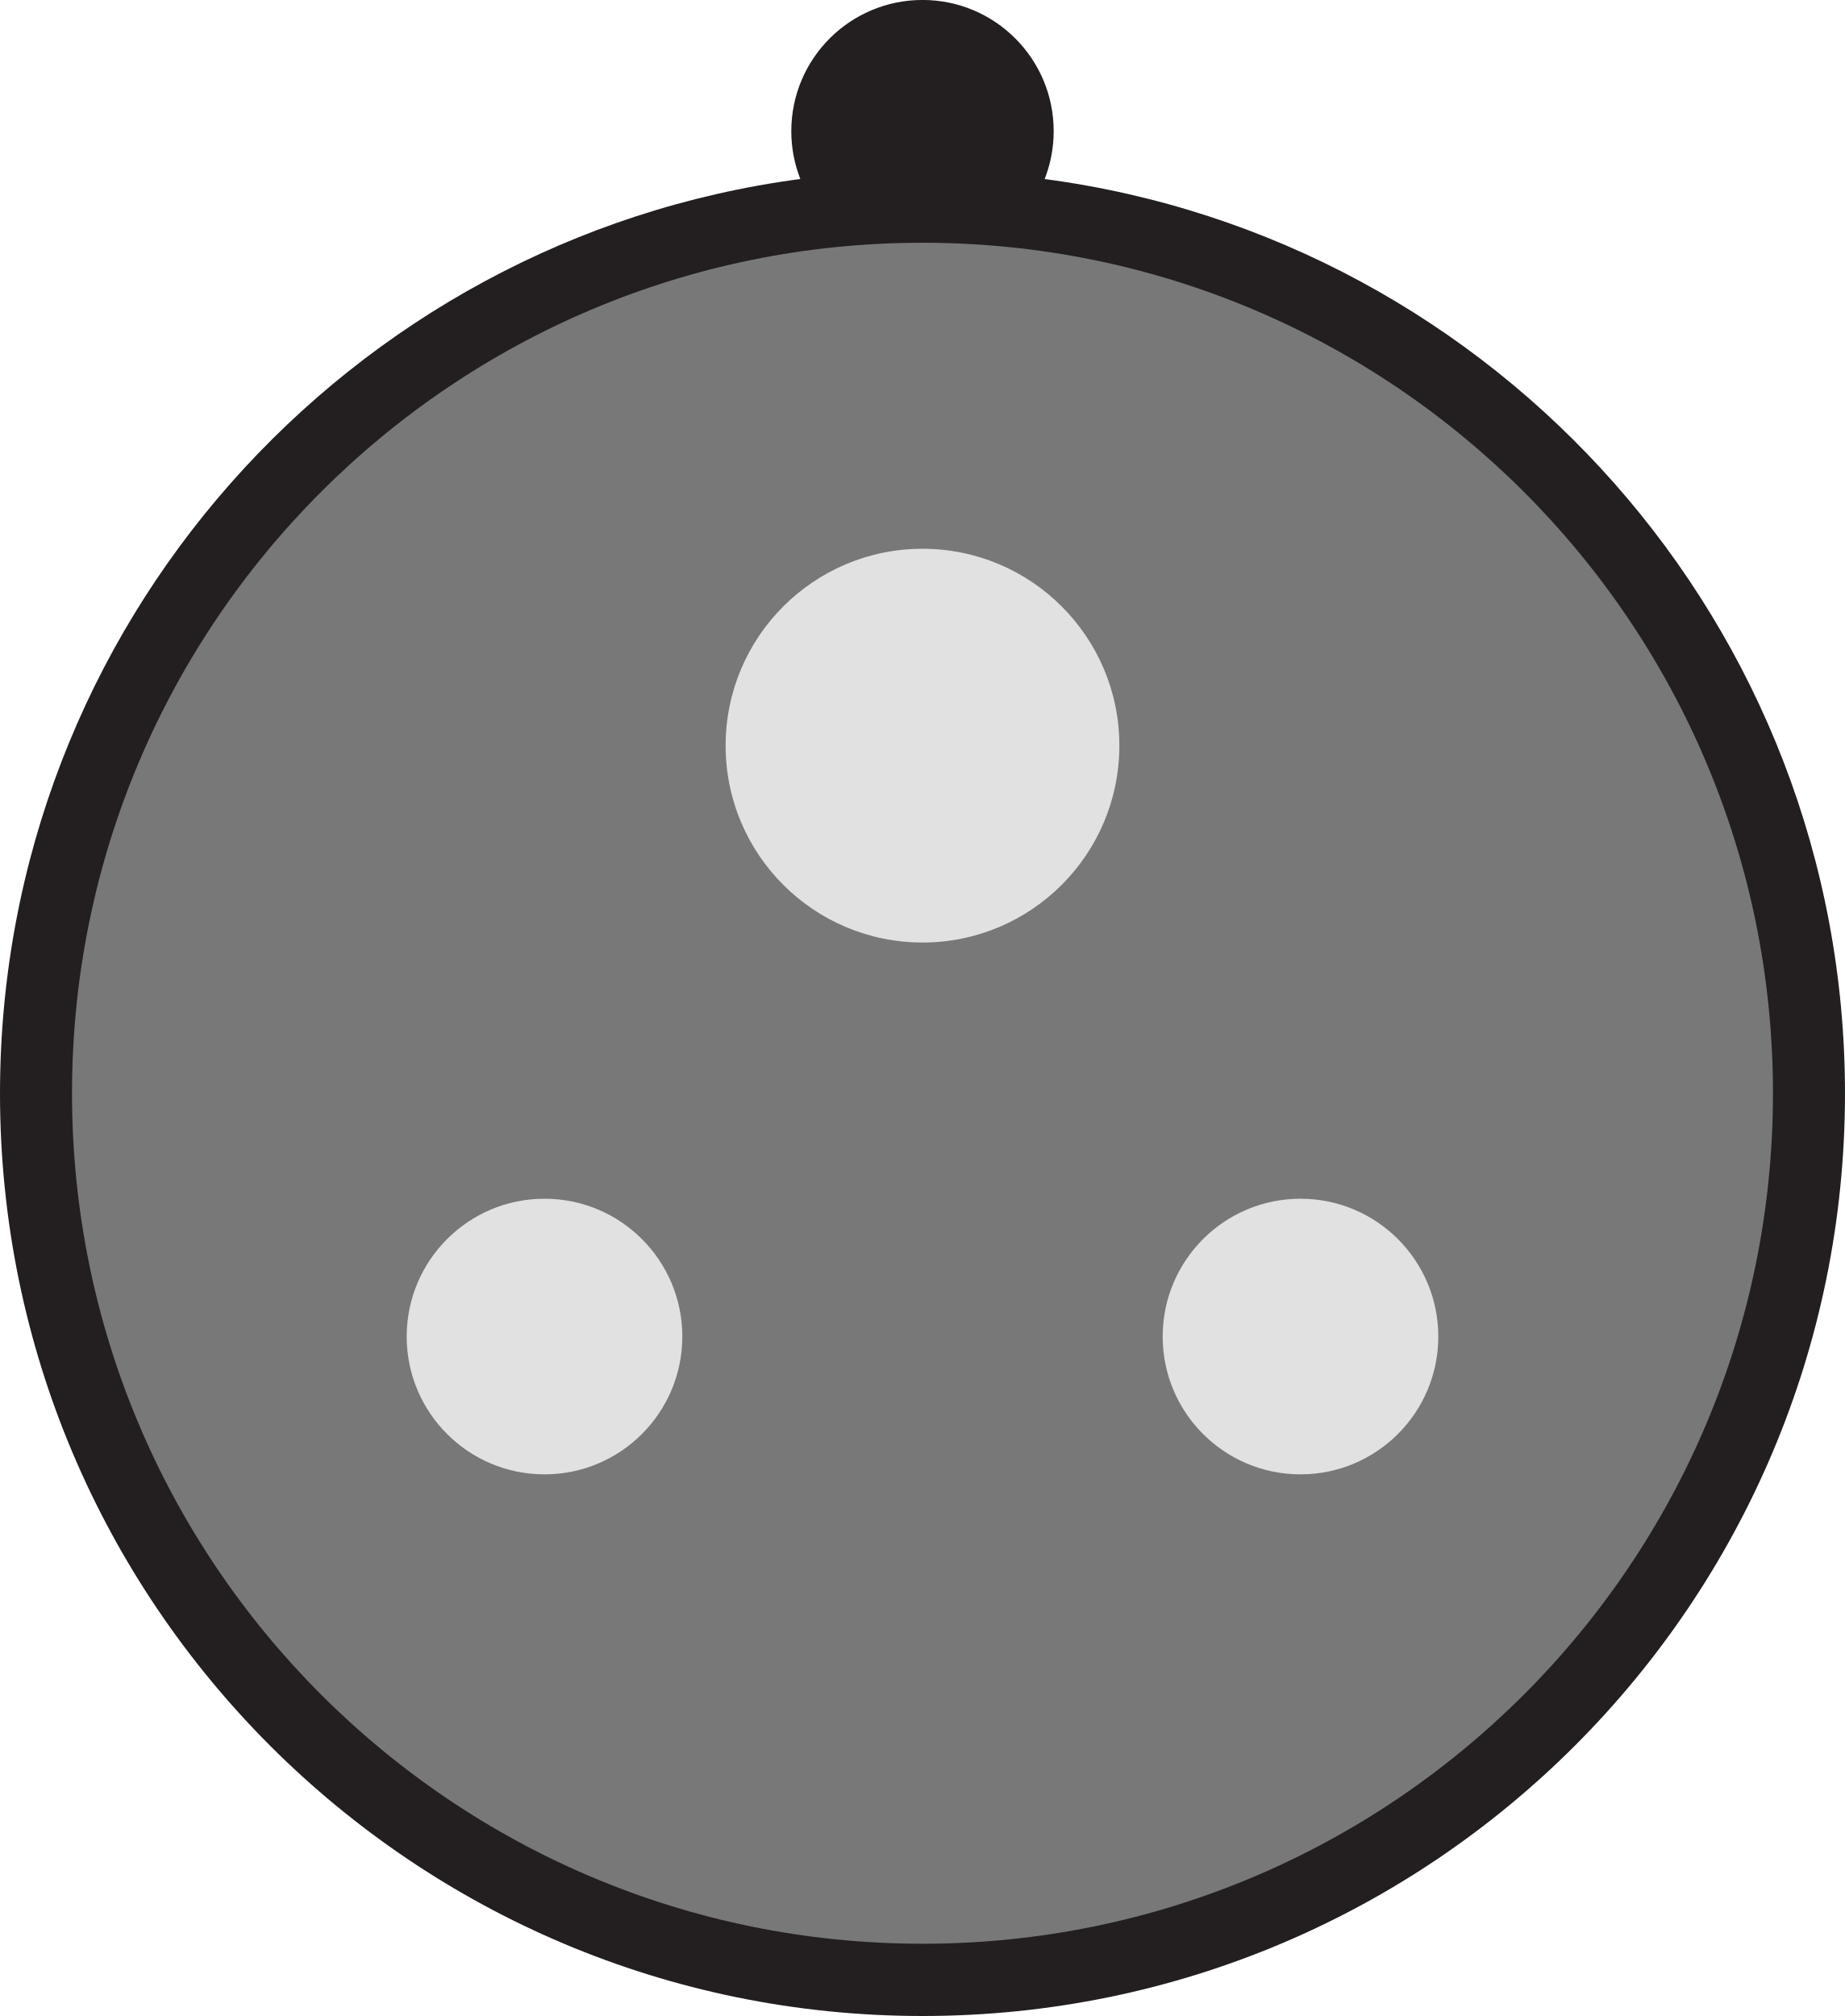
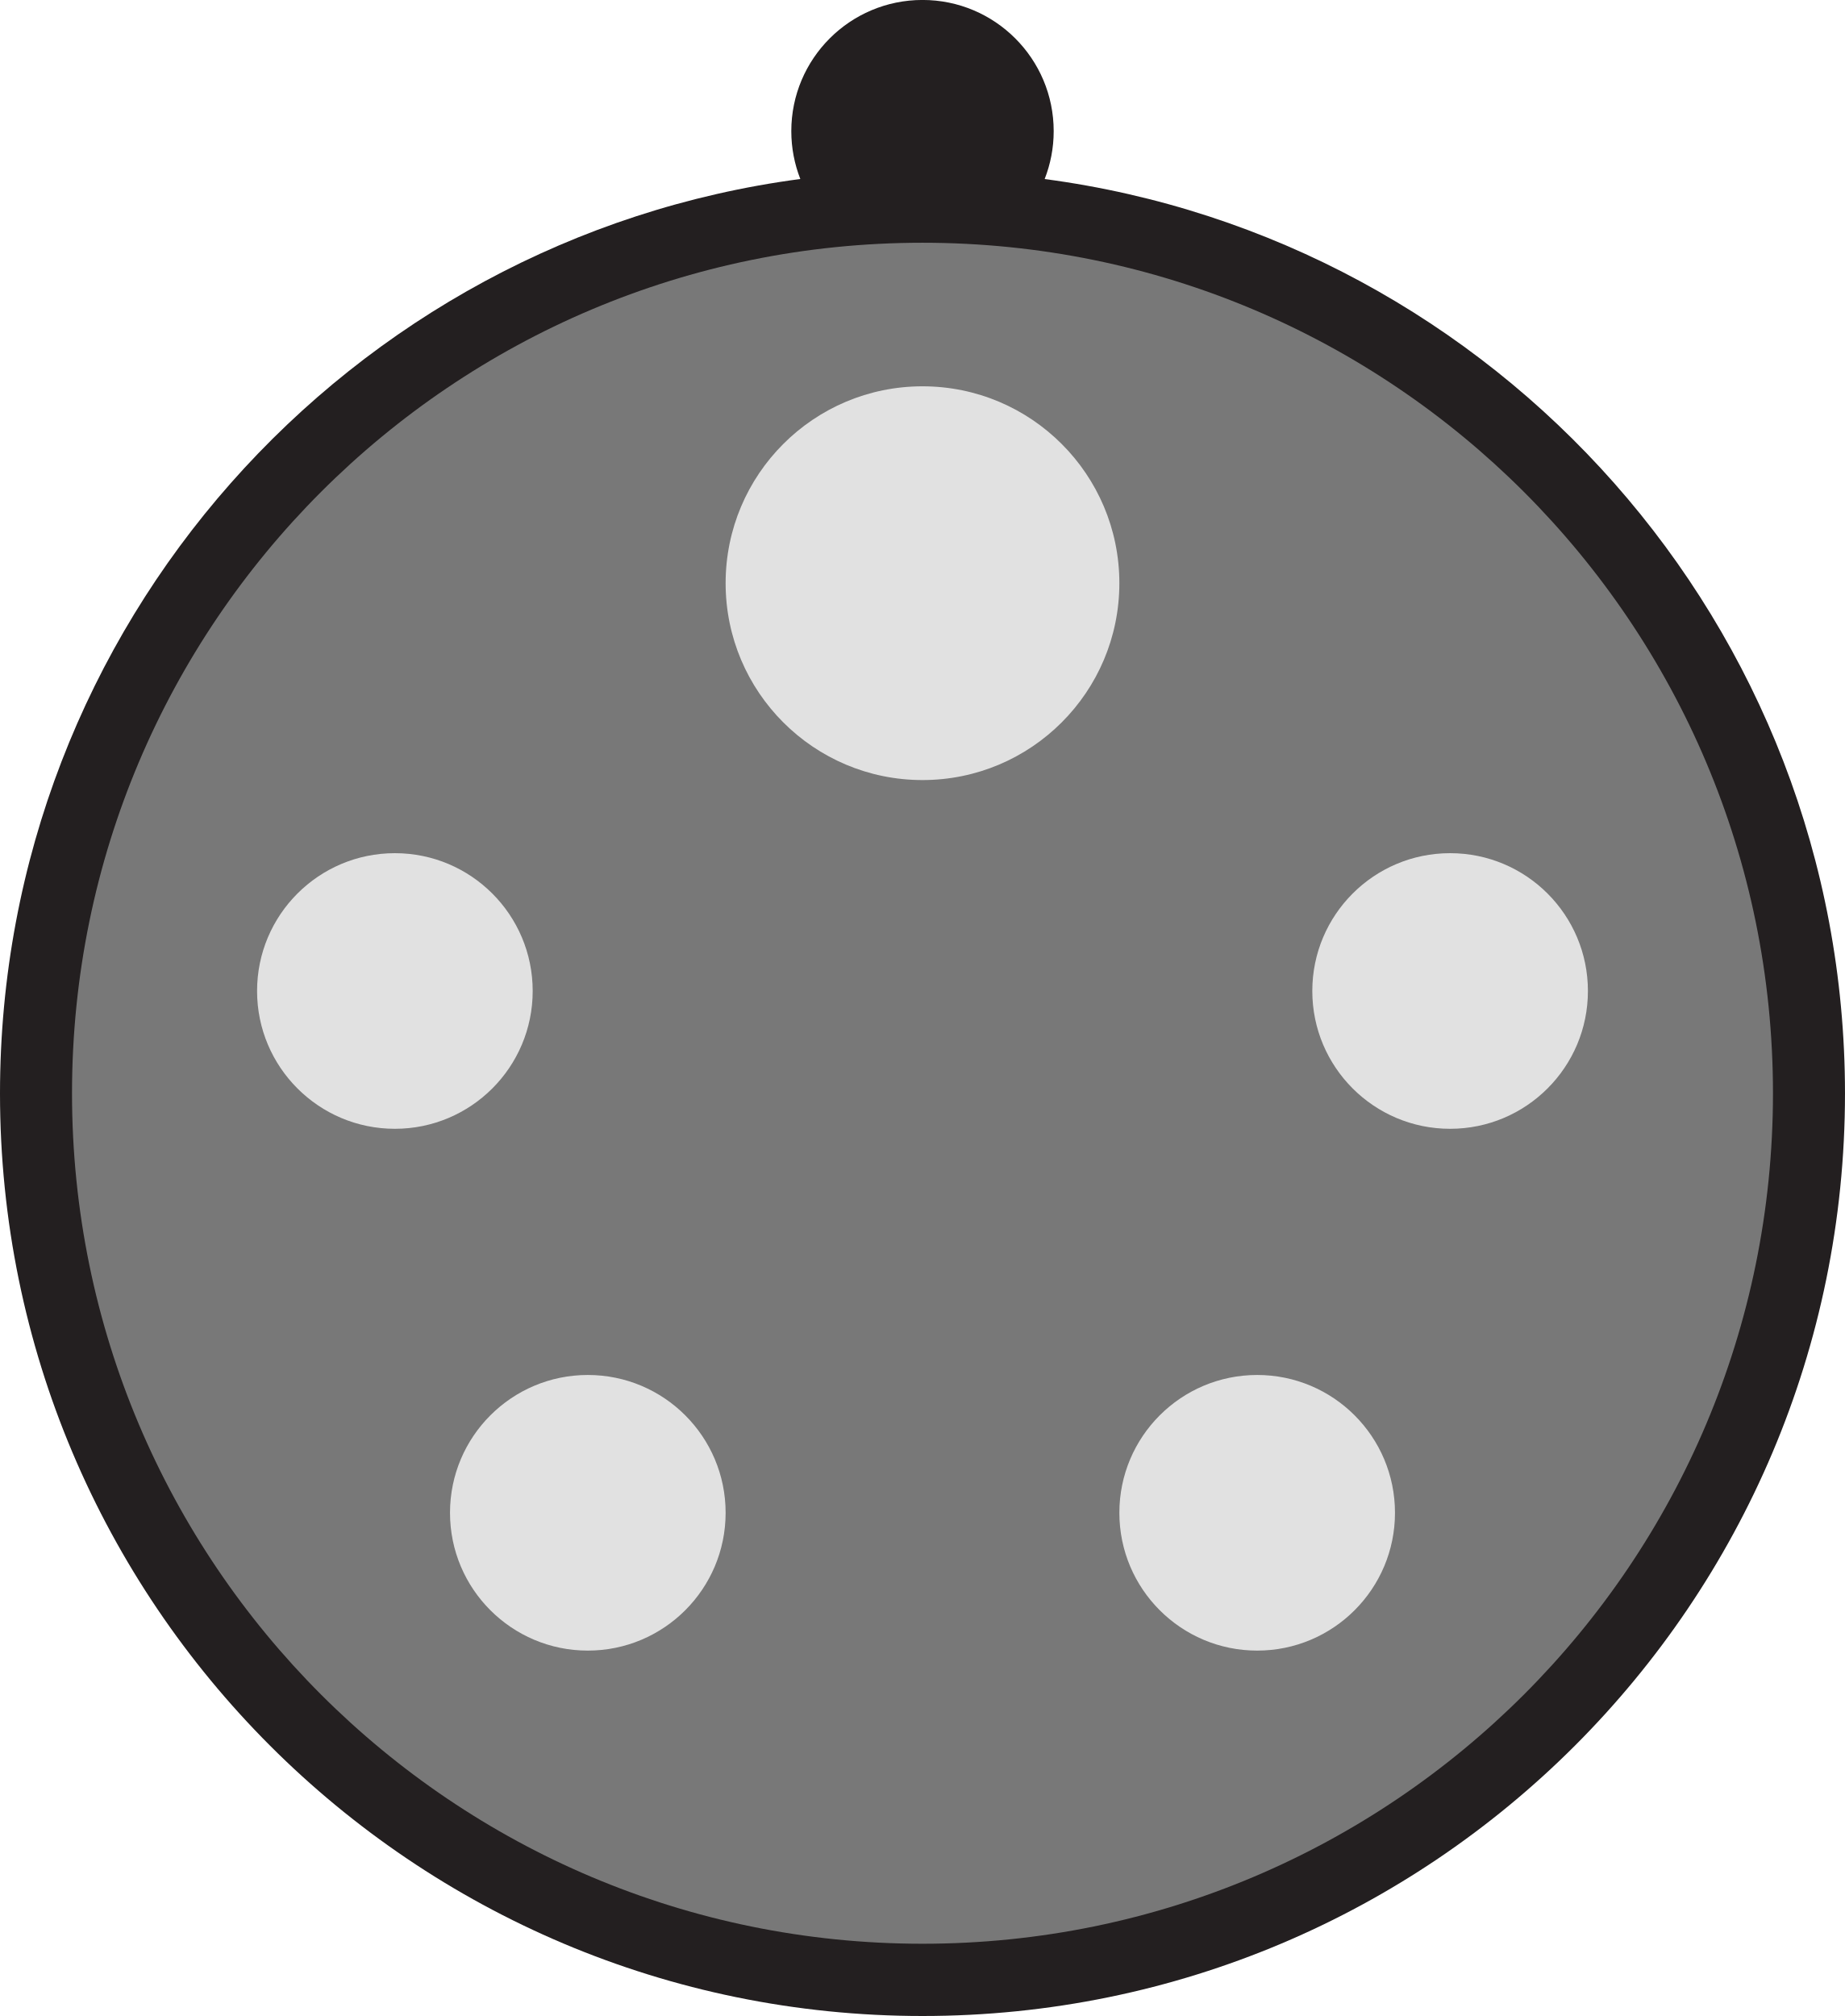
<svg xmlns="http://www.w3.org/2000/svg" id="Layer_1" data-name="Layer 1" viewBox="0 0 468.58 512">
  <defs>
    <style>
      .cls-1 {
        fill: #e1e1e1;
      }

      .cls-2 {
        fill: #231f20;
      }

      .cls-3 {
        fill: #787878;
      }
    </style>
  </defs>
  <path class="cls-2" d="m265.32,45.46c1.47-3.76,2.29-7.86,2.29-12.15,0-18.4-14.92-33.32-33.32-33.32s-33.32,14.92-33.32,33.32c0,4.29.82,8.38,2.29,12.15C88.54,60.65,0,158.83,0,277.71c0,129.4,104.9,234.29,234.29,234.29s234.29-104.9,234.29-234.29c0-118.88-88.54-217.06-203.27-232.24Z" />
  <circle class="cls-3" cx="234.29" cy="277.65" r="216" />
-   <circle class="cls-1" cx="234.29" cy="189.37" r="50" />
-   <circle class="cls-1" cx="138.29" cy="339.44" r="35" />
-   <circle class="cls-1" cx="330.29" cy="339.44" r="35" />
+   <circle class="cls-1" cx="234.29" cy="148.11" r="50" />
+   <circle class="cls-1" cx="100.29" cy="251.68" r="35" />
+   <circle class="cls-1" cx="149.29" cy="384.2" r="35" />
+   <circle class="cls-1" cx="368.29" cy="251.68" r="35" />
+   <circle class="cls-1" cx="319.29" cy="384.2" r="35" />
</svg>
